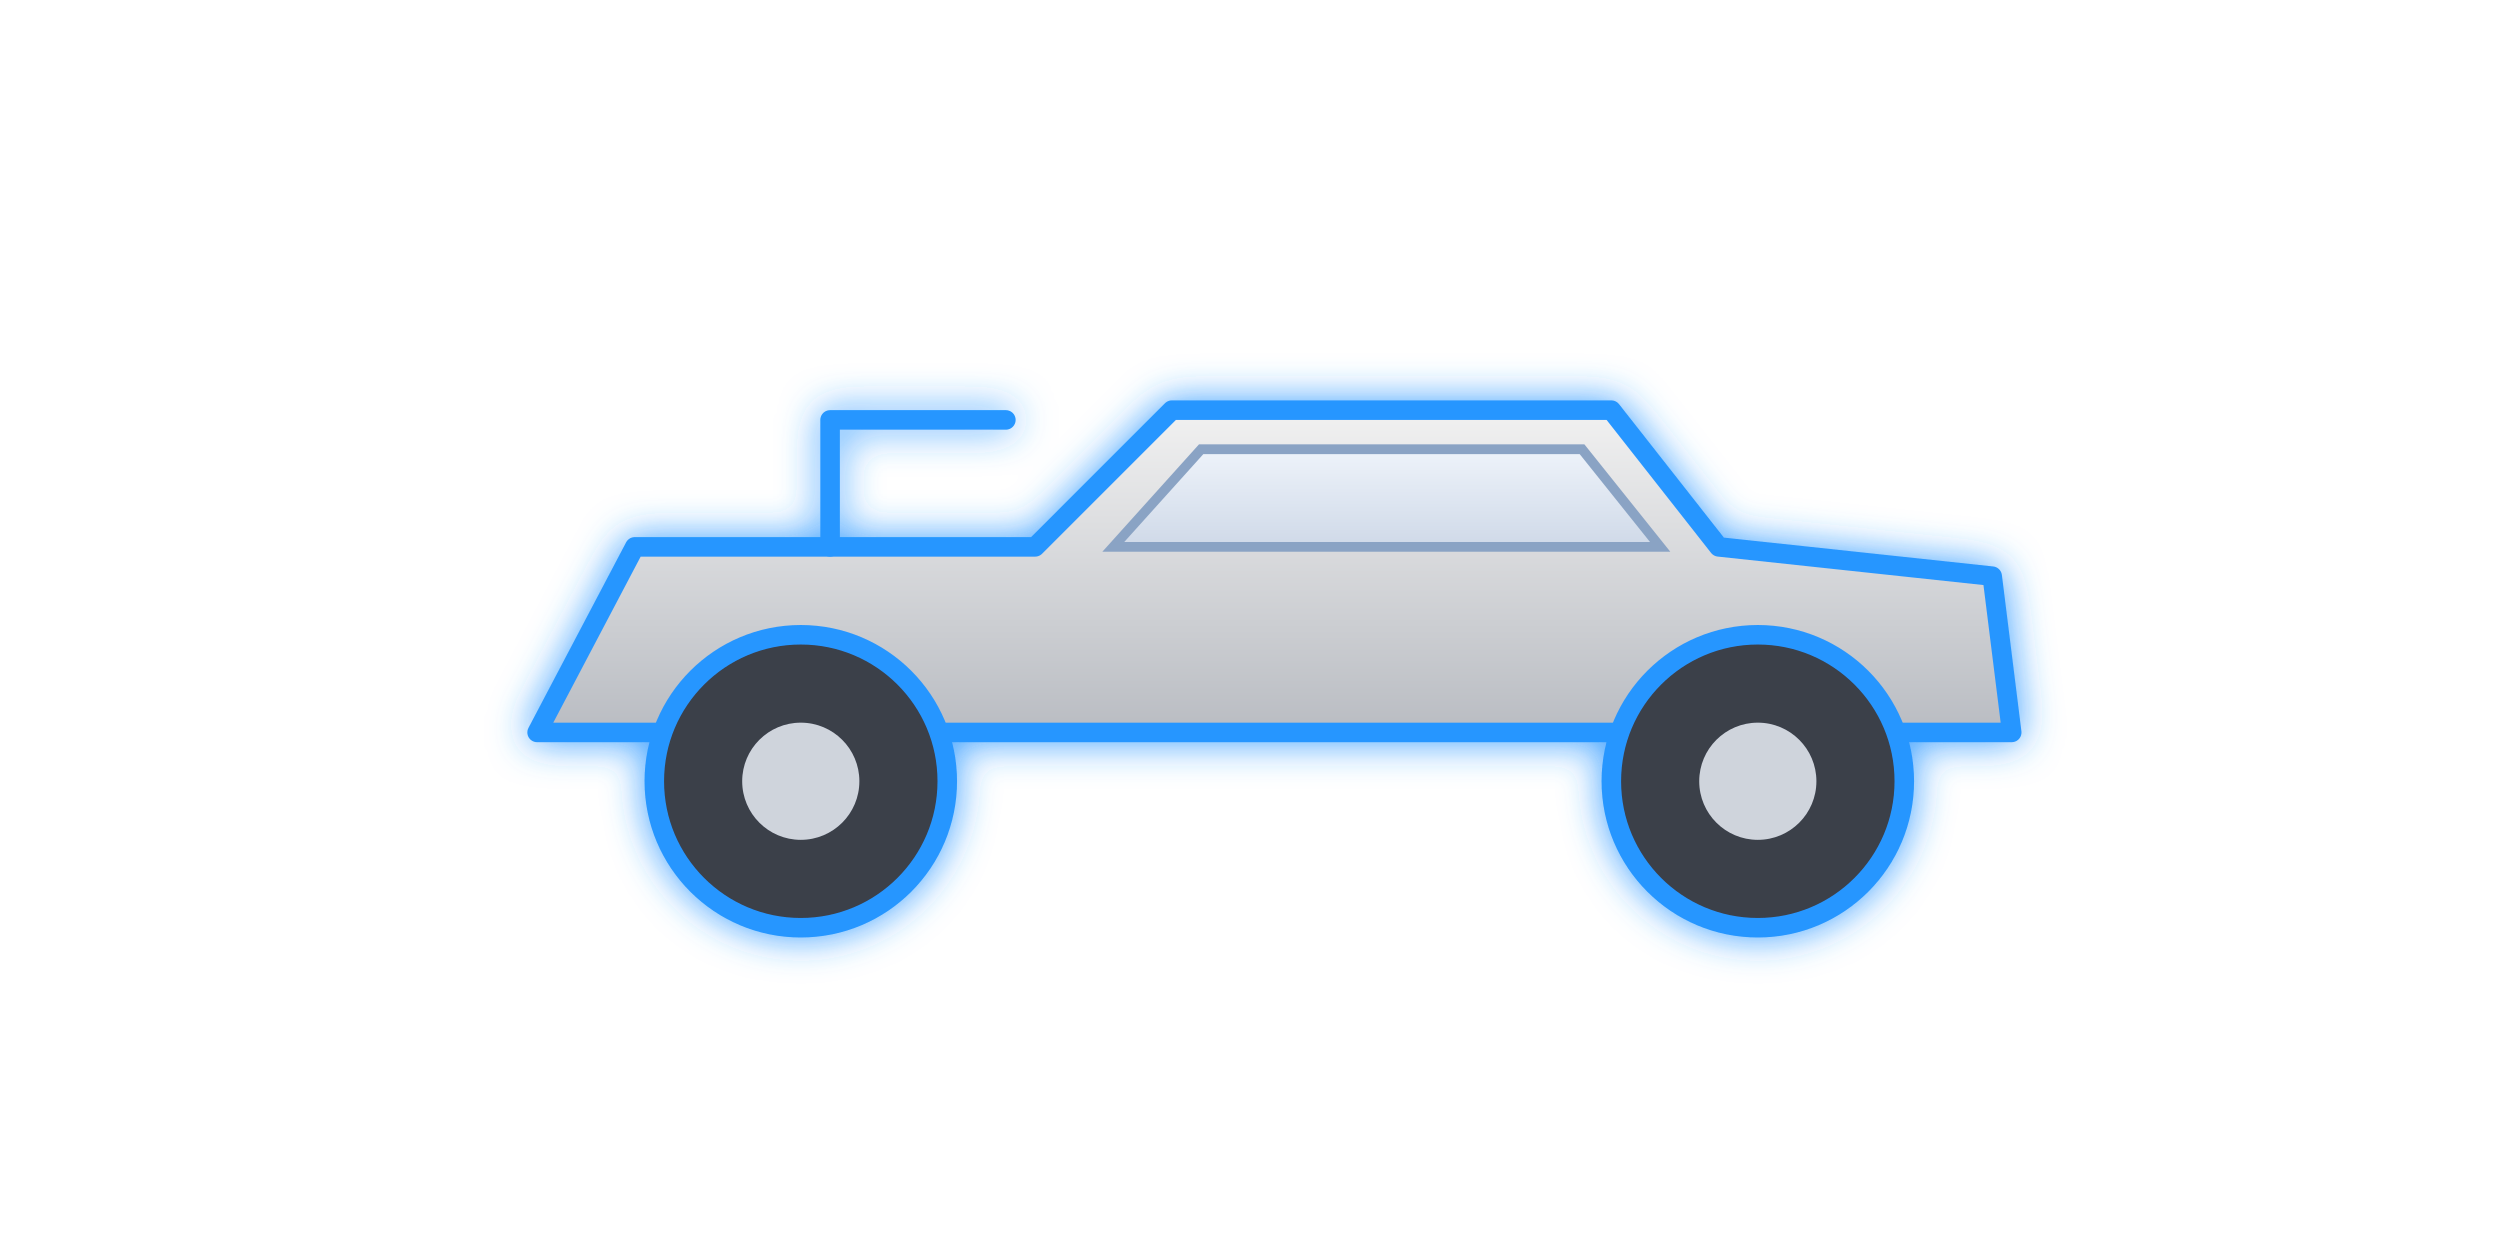
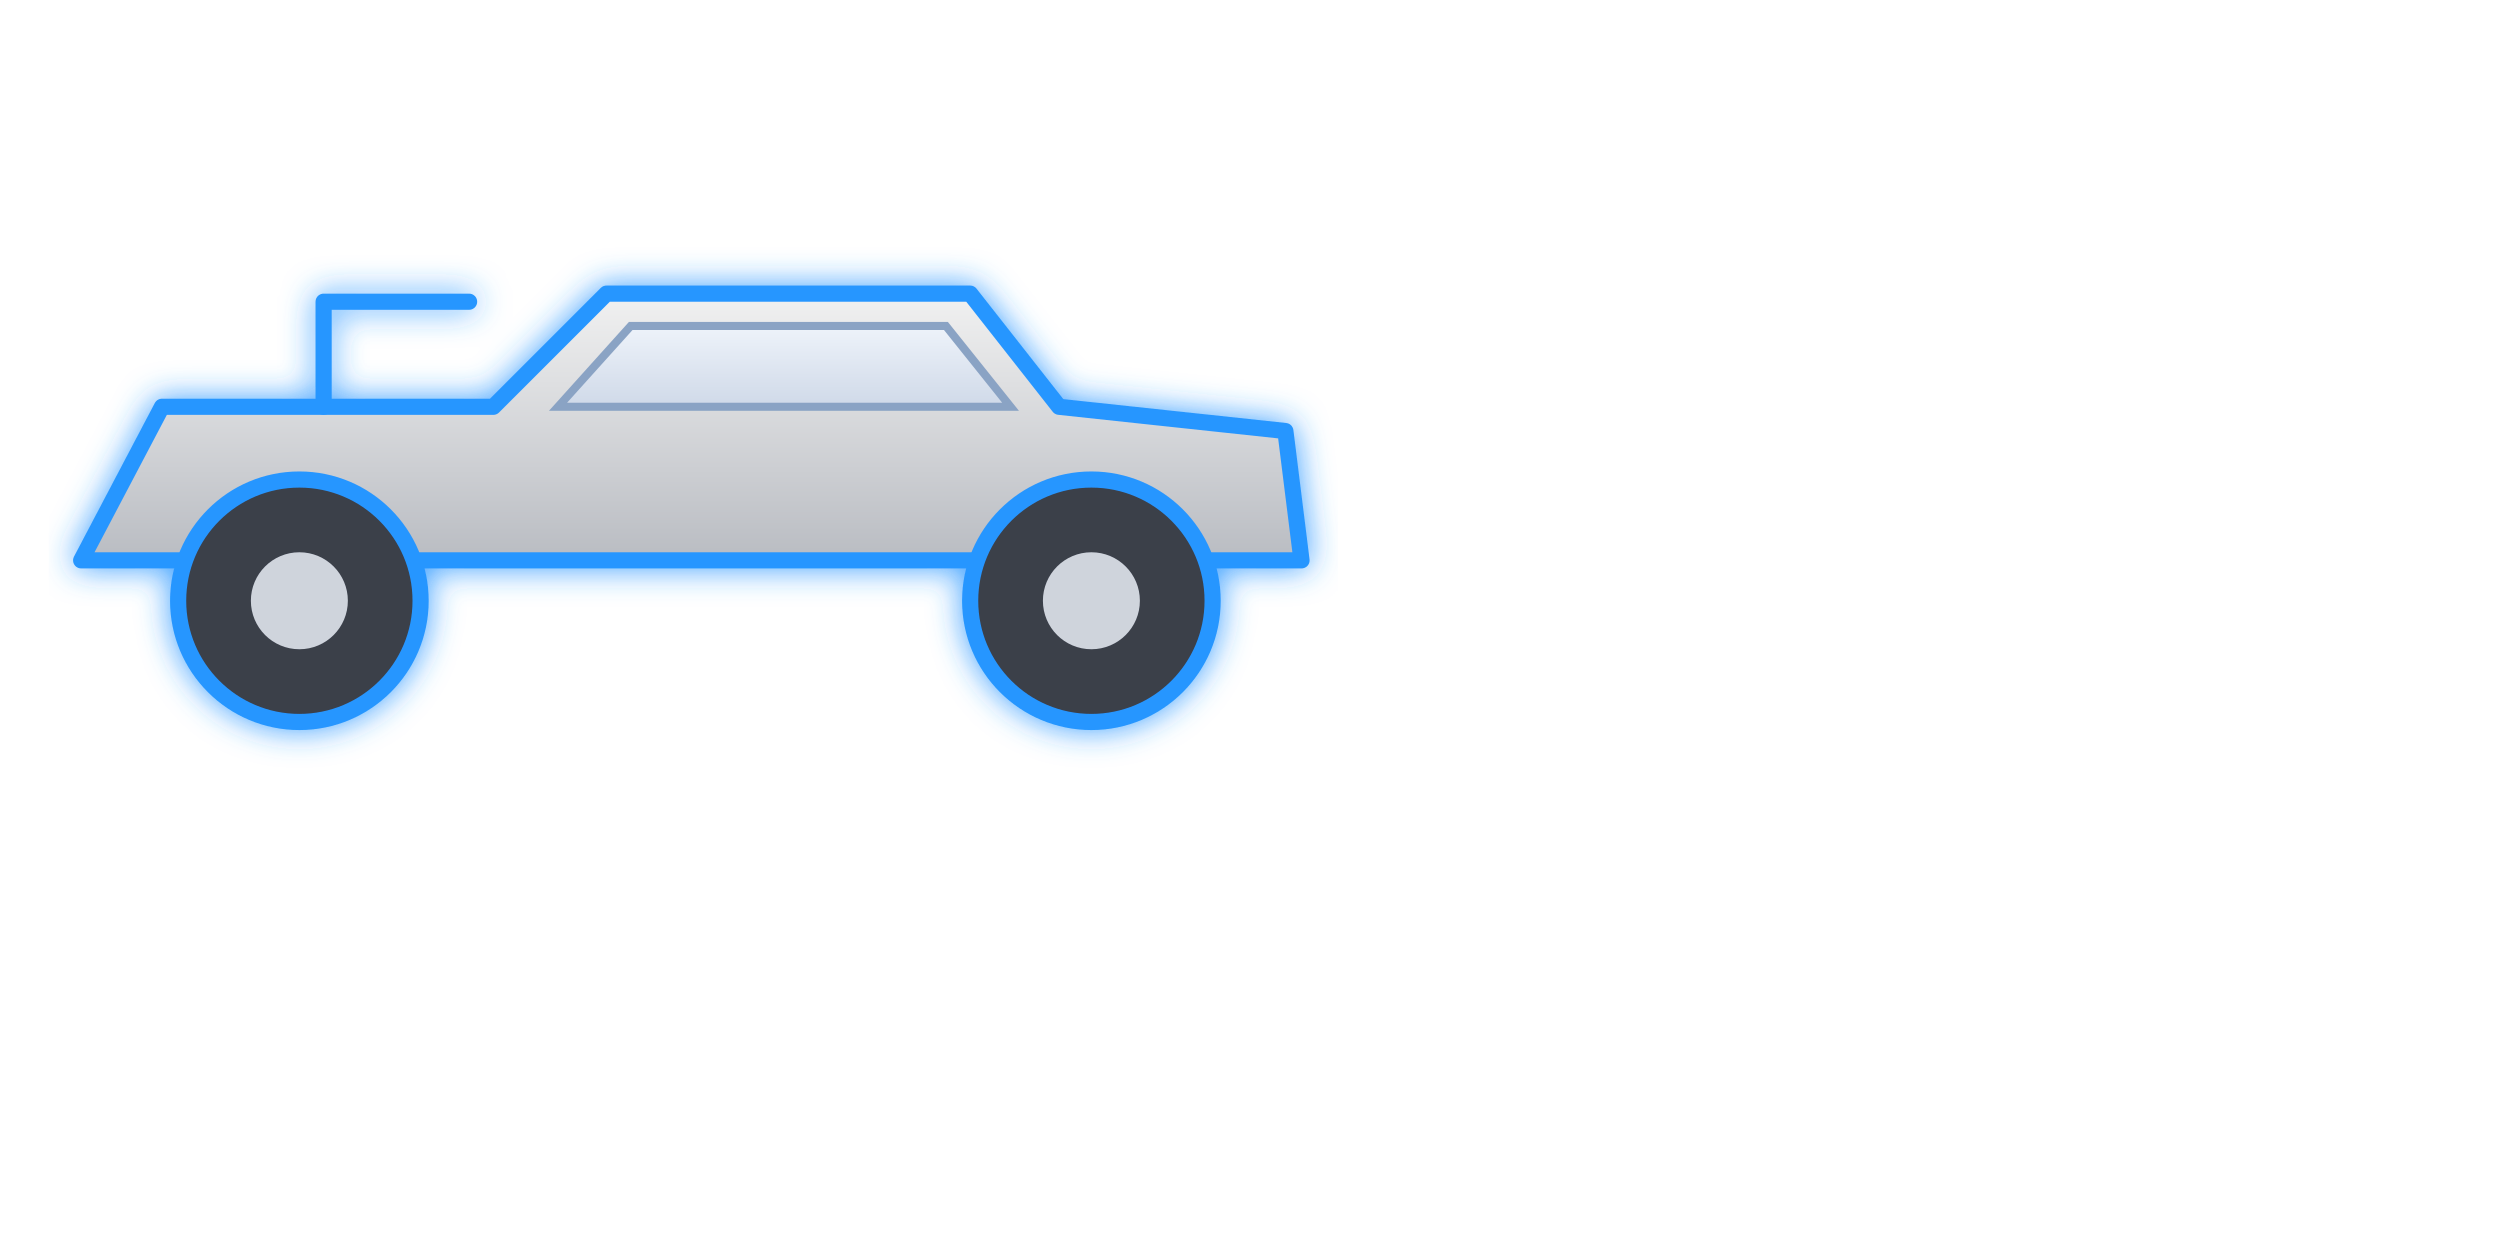
<svg xmlns="http://www.w3.org/2000/svg" width="512" height="256" viewBox="0 0 512 256">
-   <defs>
-     <linearGradient id="metal" x1="0" y1="0" x2="0" y2="1">
-       <stop offset="0" stop-color="#f1f1f1" />
-       <stop offset="1" stop-color="#b9bcc2" />
-     </linearGradient>
-     <linearGradient id="screen" x1="0" y1="0" x2="0" y2="1">
-       <stop offset="0" stop-color="#eef3fa" />
-       <stop offset="1" stop-color="#cfd9e8" />
-     </linearGradient>
-     <filter id="glow" x="-20%" y="-20%" width="140%" height="140%">
-       <feGaussianBlur in="SourceAlpha" stdDeviation="4" result="b" />
-       <feFlood flood-color="#2896ff" flood-opacity="0.9" />
-       <feComposite in2="b" operator="in" result="g" />
-       <feMerge>
-         <feMergeNode in="g" />
-         <feMergeNode in="SourceGraphic" />
-       </feMerge>
-     </filter>
-   </defs>
-   <g filter="url(#glow)">
-     <path d="M110,150 L130,112 L212,112 L240,84 L330,84 L352,112 L408,118 L412,150 Z" fill="url(#metal)" stroke="#2896ff" stroke-width="4" stroke-linejoin="round" stroke-linecap="round" />
-     <path d="M246,92 L324,92 L340,112 L228,112 Z" fill="url(#screen)" stroke="#8aa3c4" stroke-width="2" />
-     <path d="M170,112 L170,86 L206,86" fill="none" stroke="#2896ff" stroke-width="4" stroke-linejoin="round" stroke-linecap="round" />
-     <circle cx="164" cy="160" r="30" fill="#3a3f4a" stroke="#2896ff" stroke-width="4" stroke-linejoin="round" stroke-linecap="round" />
-     <circle cx="164" cy="160" r="12" fill="#cfd4dc" />
-     <circle cx="360" cy="160" r="30" fill="#3a3f4a" stroke="#2896ff" stroke-width="4" stroke-linejoin="round" stroke-linecap="round" />
-     <circle cx="360" cy="160" r="12" fill="#cfd4dc" />
-   </g>
+   <svg x="10" y="10" width="264" height="188" viewBox="102 75 319 124">
+     <svg width="512" height="256" viewBox="0 0 512 256">
+       <defs>
+         <linearGradient id="metal" x1="0" y1="0" x2="0" y2="1">
+           <stop offset="0" stop-color="#f1f1f1" />
+           <stop offset="1" stop-color="#b9bcc2" />
+         </linearGradient>
+         <linearGradient id="screen" x1="0" y1="0" x2="0" y2="1">
+           <stop offset="0" stop-color="#eef3fa" />
+           <stop offset="1" stop-color="#cfd9e8" />
+         </linearGradient>
+         <filter id="glow" x="-20%" y="-20%" width="140%" height="140%">
+           <feGaussianBlur in="SourceAlpha" stdDeviation="4" result="b" />
+           <feFlood flood-color="#2896ff" flood-opacity="0.9" />
+           <feComposite in2="b" operator="in" result="g" />
+           <feMerge>
+             <feMergeNode in="g" />
+             <feMergeNode in="SourceGraphic" />
+           </feMerge>
+         </filter>
+       </defs>
+       <g filter="url(#glow)">
+         <path d="M110,150 L130,112 L212,112 L240,84 L330,84 L352,112 L408,118 L412,150 Z" fill="url(#metal)" stroke="#2896ff" stroke-width="4" stroke-linejoin="round" stroke-linecap="round" />
+         <path d="M246,92 L324,92 L340,112 L228,112 Z" fill="url(#screen)" stroke="#8aa3c4" stroke-width="2" />
+         <path d="M170,112 L170,86 L206,86" fill="none" stroke="#2896ff" stroke-width="4" stroke-linejoin="round" stroke-linecap="round" />
+         <circle cx="164" cy="160" r="30" fill="#3a3f4a" stroke="#2896ff" stroke-width="4" stroke-linejoin="round" stroke-linecap="round" />
+         <circle cx="164" cy="160" r="12" fill="#cfd4dc" />
+         <circle cx="360" cy="160" r="30" fill="#3a3f4a" stroke="#2896ff" stroke-width="4" stroke-linejoin="round" stroke-linecap="round" />
+         <circle cx="360" cy="160" r="12" fill="#cfd4dc" />
+       </g>
+     </svg>
+   </svg>
</svg>
